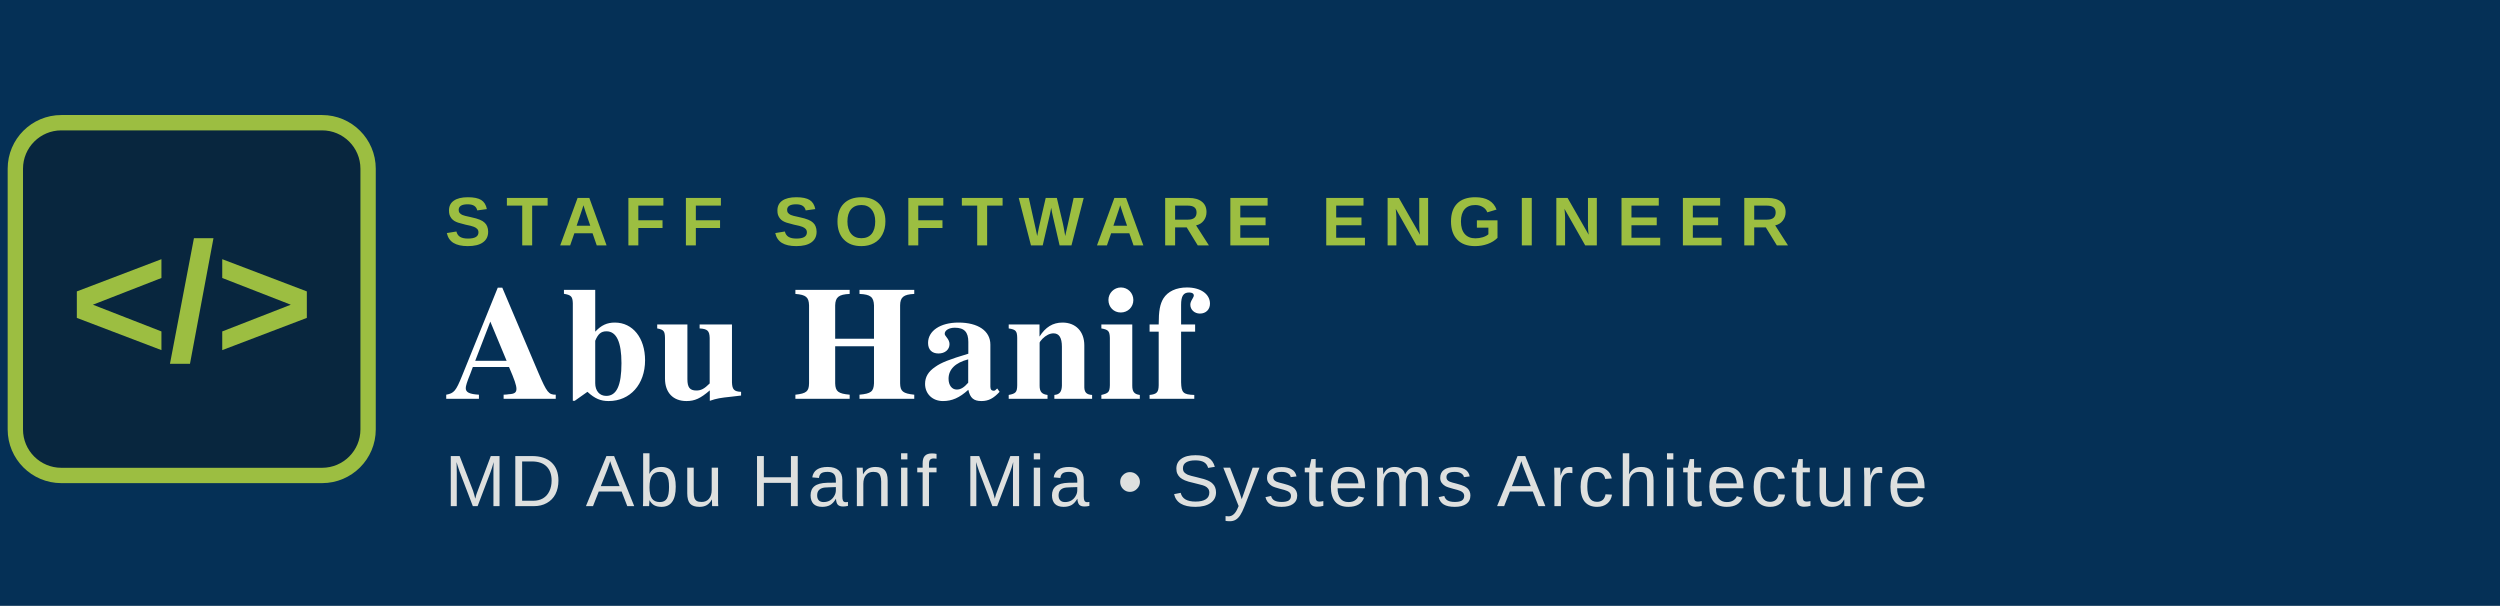
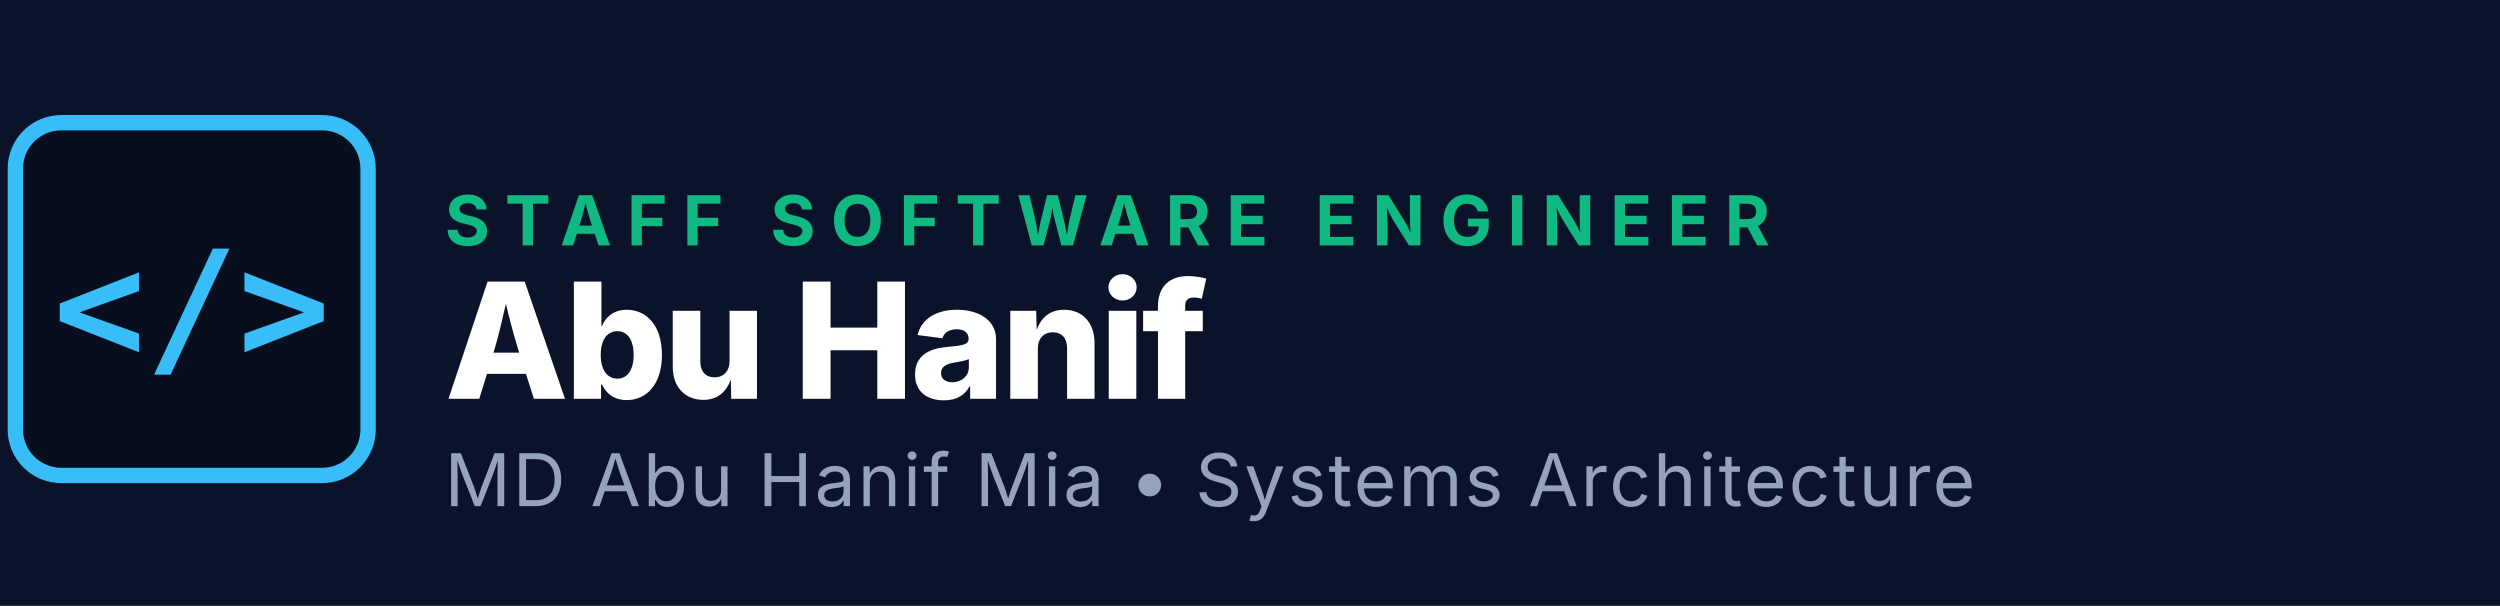
<svg xmlns="http://www.w3.org/2000/svg" viewBox="0 0 326 79" width="326" height="79">
-   <rect width="326" height="79" fill="#053056" />
-   <rect x="2" y="16" width="46" height="46" rx="6" fill="#08263e" stroke="#9CBE41" stroke-width="2" />
-   <text x="25" y="47" font-family="'Trebuchet MS', Arial, sans-serif" font-size="22" font-weight="bold" fill="#9CBE41" text-anchor="middle">&lt;/&gt;</text>
-   <text x="58" y="32" font-family="'Trebuchet MS', Lucida Sans, Arial, sans-serif" font-size="9" font-weight="bold" letter-spacing="2" fill="#9CBE41">STAFF SOFTWARE ENGINEER</text>
-   <text x="58" y="52" font-family="Georgia, Times, serif" font-size="21" font-weight="bold" fill="#ffffff" letter-spacing="0.5">Abu Hanif</text>
-   <text x="58" y="66" font-family="'Trebuchet MS', Arial, sans-serif" font-size="9.5" fill="#dee0df" letter-spacing="0.5">MD Abu Hanif Mia • Systems Architecture</text>
+   <rect width="326" height="79" fill="#0b132b" />
+   <rect x="2" y="16" width="46" height="46" rx="6" fill="#070f1e" stroke="#38bdf8" stroke-width="2" />
+   <text x="25" y="47" font-family="'JetBrains Mono', 'Trebuchet MS', monospace" font-size="20" font-weight="bold" fill="#38bdf8" text-anchor="middle">&lt;/&gt;</text>
+   <text x="58" y="32" font-family="'Inter', -apple-system, sans-serif" font-size="9" font-weight="bold" letter-spacing="2" fill="#10b981">STAFF SOFTWARE ENGINEER</text>
+   <text x="58" y="52" font-family="'Inter', -apple-system, sans-serif" font-size="21" font-weight="800" fill="#ffffff" letter-spacing="-0.5">Abu Hanif</text>
+   <text x="58" y="66" font-family="'Inter', -apple-system, sans-serif" font-size="9.5" fill="#94a3b8" letter-spacing="0.3">MD Abu Hanif Mia • Systems Architecture</text>
</svg>
